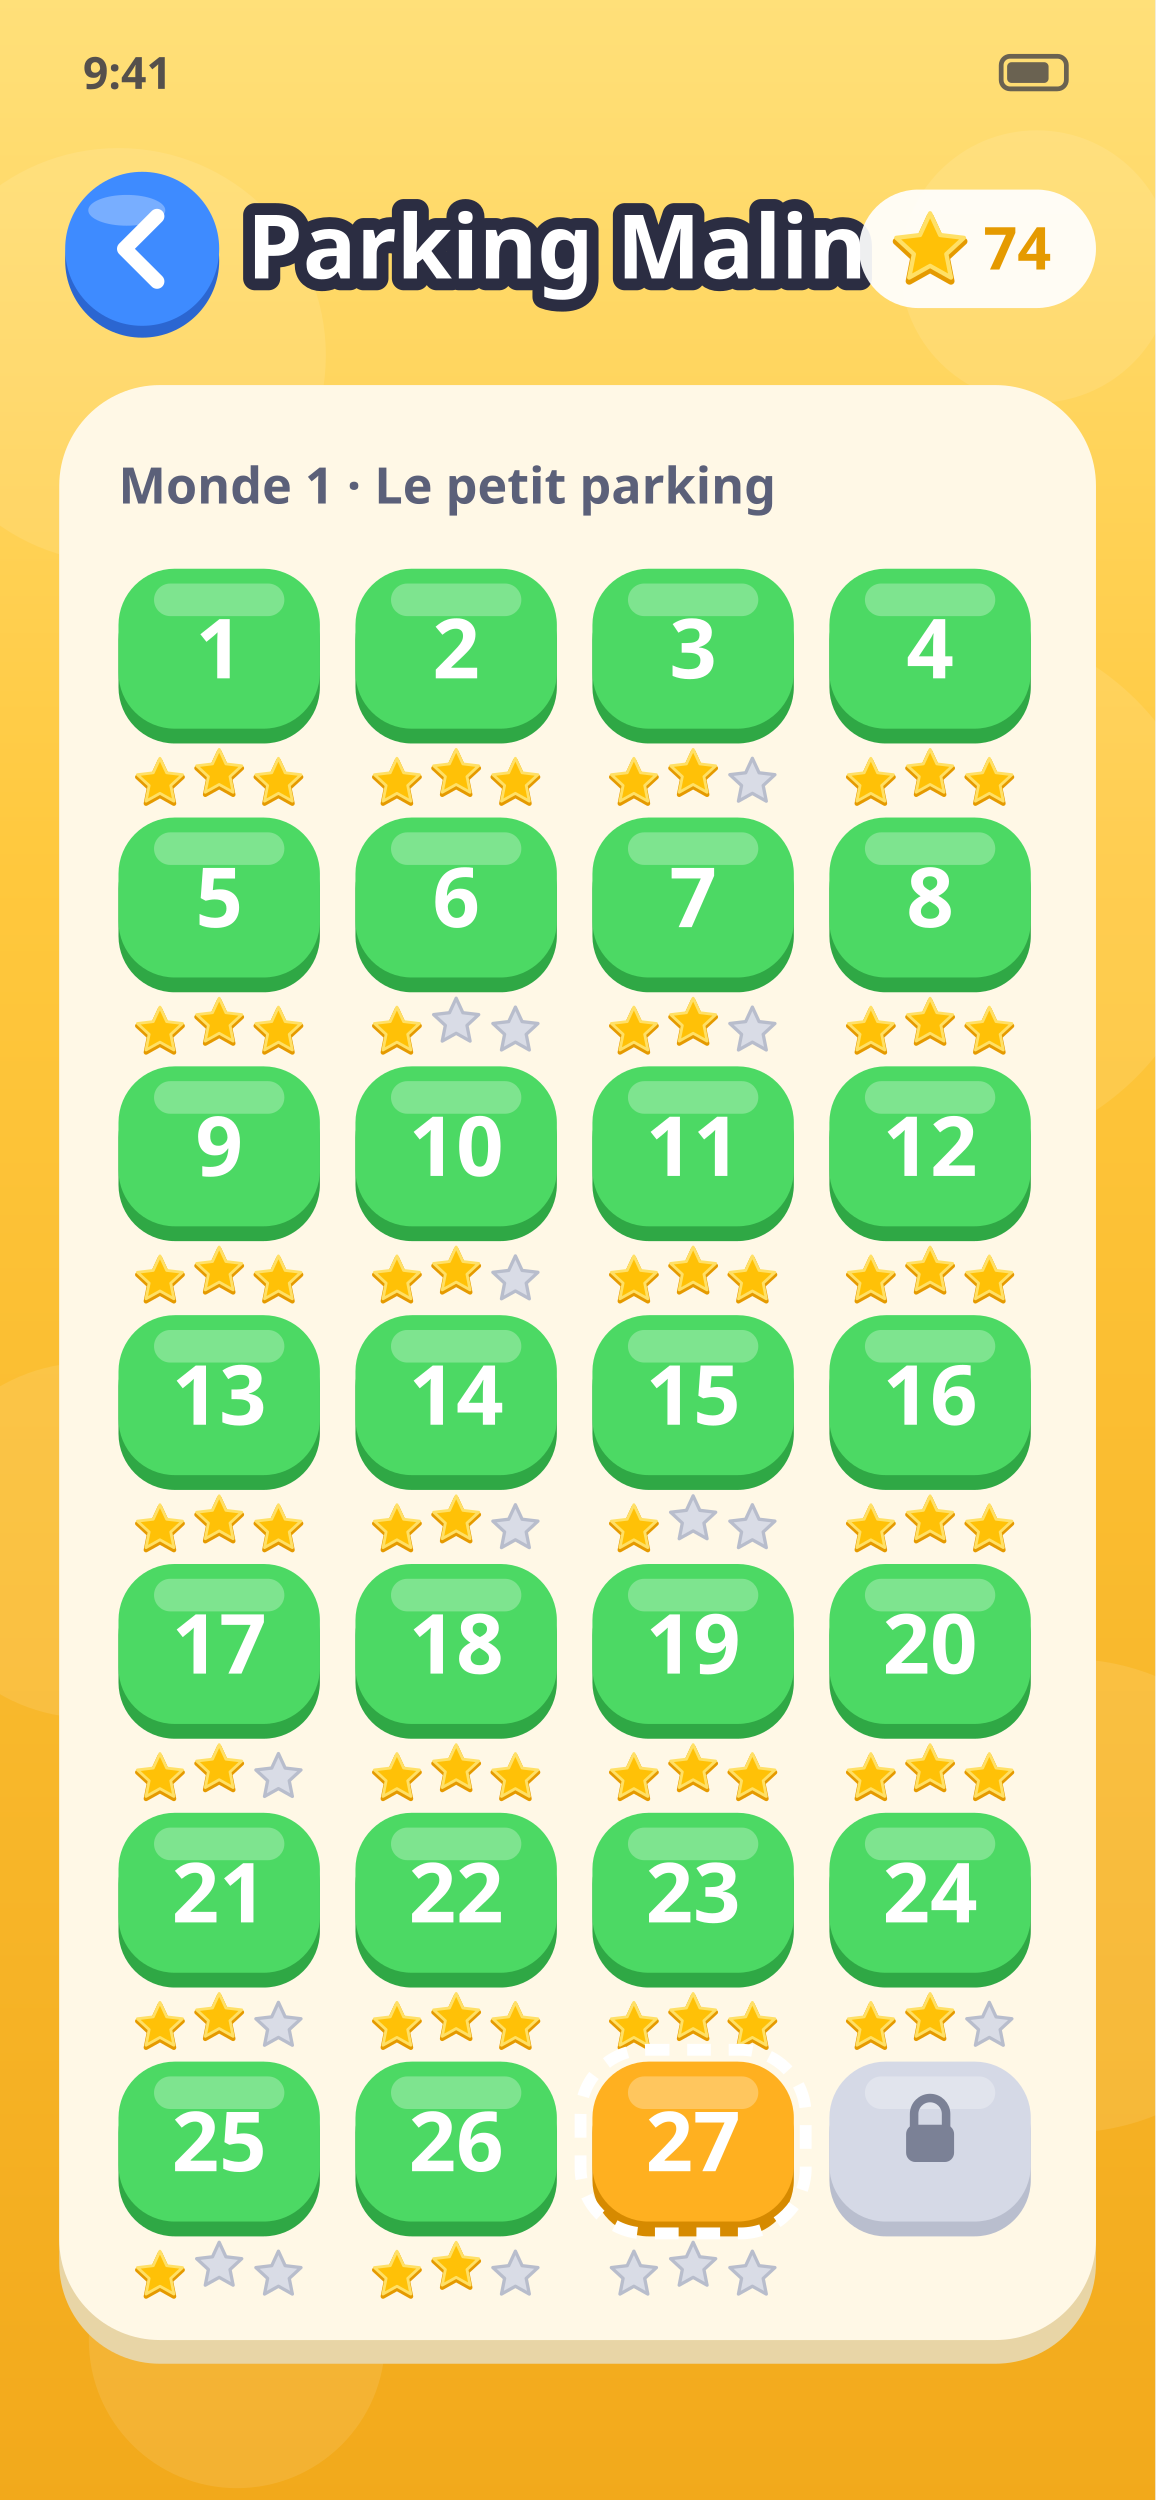
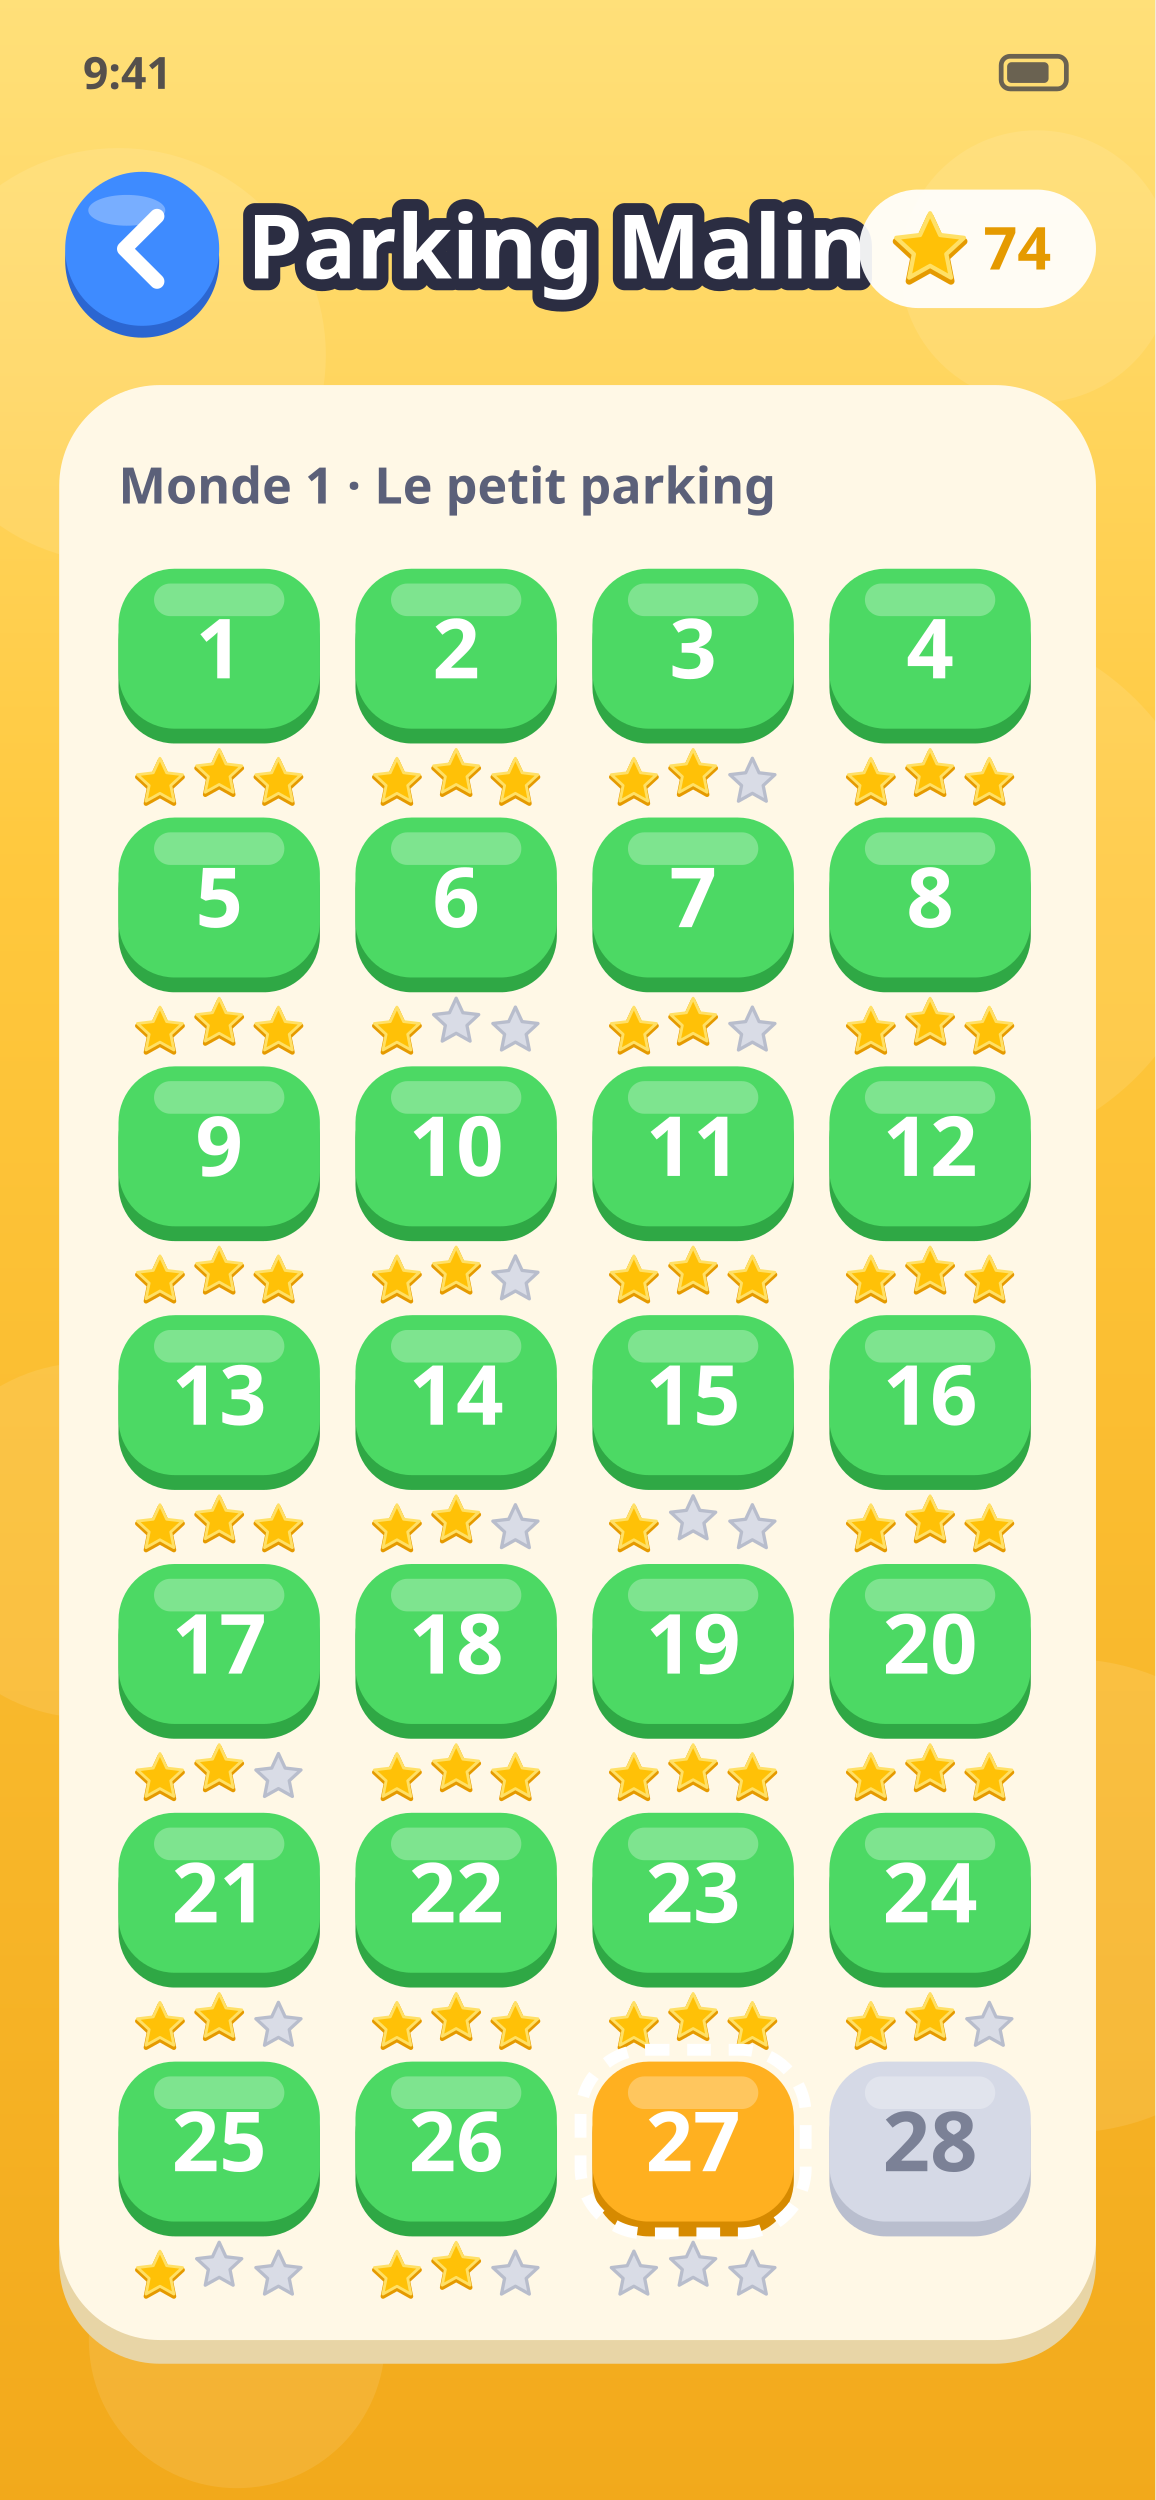
<svg xmlns="http://www.w3.org/2000/svg" viewBox="0 0 390 844" width="390" height="844">
  <style>@font-face{font-family:'Fredoka';src:url('../../android/app/src/main/res/font/fredoka.ttf');font-weight:300 700}</style>
  <defs>
    <linearGradient id="bg" x1="0" y1="0" x2="0" y2="1">
      <stop offset="0" stop-color="#FFE07A" />
      <stop offset="0.35" stop-color="#FFC83D" />
      <stop offset="1" stop-color="#F2A91B" />
    </linearGradient>
  </defs>
  <rect width="390" height="844" fill="url(#bg)" />
  <circle cx="40" cy="120" r="70" fill="#fff" opacity="0.1" />
  <circle cx="350" cy="90" r="46" fill="#fff" opacity="0.1" />
  <circle cx="320" cy="300" r="90" fill="#fff" opacity="0.1" />
  <circle cx="30" cy="520" r="60" fill="#fff" opacity="0.1" />
  <circle cx="360" cy="640" r="80" fill="#fff" opacity="0.1" />
  <circle cx="80" cy="790" r="50" fill="#fff" opacity="0.1" />
  <circle cx="48" cy="88" r="26" fill="#2B66D1" />
  <circle cx="48" cy="84" r="26" fill="#3E8BFF" />
  <ellipse cx="42.8" cy="71" rx="13" ry="5.2" fill="#fff" opacity="0.3" />
  <path d="M 53 73 L 42 84 L 53 95" fill="none" stroke="#fff" stroke-width="5" stroke-linecap="round" stroke-linejoin="round" />
  <text x="188" y="94" font-family="Fredoka, sans-serif" font-size="30" font-weight="700" fill="#fff" text-anchor="middle" opacity="1" letter-spacing="0" stroke="#2B2D42" stroke-width="8" stroke-linejoin="round" paint-order="stroke">Parking Malin</text>
  <rect x="290" y="64" width="80" height="40" rx="20" fill="#fff" opacity="0.92" />
  <polygon points="314,73.2 317.39,80.54 325.41,81.49 319.48,86.98 321.05,94.91 314,90.96 306.95,94.91 308.52,86.98 302.59,81.49 310.61,80.54" fill="#E59A00" stroke="#E59A00" stroke-width="2.4" stroke-linejoin="round" />
  <polygon points="314,72 317.39,79.34 325.41,80.29 319.48,85.78 321.05,93.71 314,89.76 306.95,93.71 308.52,85.78 302.59,80.29 310.61,79.34" fill="#FFC107" stroke="#FFE066" stroke-width="1.44" stroke-linejoin="round" />
  <text x="332" y="91" font-family="Fredoka, sans-serif" font-size="20" font-weight="700" fill="#E59A00" text-anchor="start" opacity="1" letter-spacing="0">74</text>
  <rect x="20" y="138" width="350" height="660" rx="34" fill="#E8D5A6" />
  <rect x="20" y="130" width="350" height="660" rx="34" fill="#FFF8E6" />
  <text x="40" y="170" font-family="Fredoka, sans-serif" font-size="17" font-weight="600" fill="#5B6079" text-anchor="start" opacity="1" letter-spacing="0">Monde 1 · Le petit parking</text>
  <rect x="40" y="197" width="68" height="54" rx="19" fill="#2FA845" />
  <rect x="40" y="192" width="68" height="54" rx="19" fill="#4CD964" />
  <rect x="52" y="197" width="44" height="11" rx="5.5" fill="#fff" opacity="0.28" />
  <text x="74" y="229" font-family="Fredoka, sans-serif" font-size="28" font-weight="700" fill="#fff" text-anchor="middle" opacity="1" letter-spacing="0">1</text>
  <polygon points="54,256.8 56.26,261.69 61.61,262.33 57.65,265.99 58.7,271.27 54,268.64 49.3,271.27 50.35,265.99 46.39,262.33 51.74,261.69" fill="#E59A00" stroke="#E59A00" stroke-width="1.6" stroke-linejoin="round" />
  <polygon points="54,256 56.26,260.89 61.61,261.53 57.65,265.19 58.7,270.47 54,267.84 49.3,270.47 50.35,265.19 46.39,261.53 51.74,260.89" fill="#FFC107" stroke="#FFE066" stroke-width="0.96" stroke-linejoin="round" />
  <polygon points="74,253.8 76.26,258.69 81.61,259.33 77.65,262.99 78.7,268.27 74,265.64 69.3,268.27 70.35,262.99 66.39,259.33 71.74,258.69" fill="#E59A00" stroke="#E59A00" stroke-width="1.6" stroke-linejoin="round" />
  <polygon points="74,253 76.26,257.89 81.61,258.53 77.65,262.19 78.7,267.47 74,264.84 69.3,267.47 70.35,262.19 66.39,258.53 71.74,257.89" fill="#FFC107" stroke="#FFE066" stroke-width="0.96" stroke-linejoin="round" />
  <polygon points="94,256.8 96.26,261.69 101.61,262.33 97.65,265.99 98.7,271.27 94,268.64 89.3,271.27 90.35,265.99 86.39,262.33 91.74,261.69" fill="#E59A00" stroke="#E59A00" stroke-width="1.6" stroke-linejoin="round" />
  <polygon points="94,256 96.26,260.89 101.61,261.53 97.65,265.19 98.7,270.47 94,267.84 89.3,270.47 90.35,265.19 86.39,261.53 91.74,260.89" fill="#FFC107" stroke="#FFE066" stroke-width="0.96" stroke-linejoin="round" />
  <rect x="120" y="197" width="68" height="54" rx="19" fill="#2FA845" />
  <rect x="120" y="192" width="68" height="54" rx="19" fill="#4CD964" />
  <rect x="132" y="197" width="44" height="11" rx="5.5" fill="#fff" opacity="0.28" />
  <text x="154" y="229" font-family="Fredoka, sans-serif" font-size="28" font-weight="700" fill="#fff" text-anchor="middle" opacity="1" letter-spacing="0">2</text>
  <polygon points="134,256.8 136.26,261.69 141.61,262.33 137.65,265.99 138.7,271.27 134,268.64 129.3,271.27 130.35,265.99 126.39,262.33 131.74,261.69" fill="#E59A00" stroke="#E59A00" stroke-width="1.6" stroke-linejoin="round" />
  <polygon points="134,256 136.26,260.89 141.61,261.53 137.65,265.19 138.7,270.47 134,267.84 129.3,270.47 130.35,265.19 126.39,261.53 131.74,260.89" fill="#FFC107" stroke="#FFE066" stroke-width="0.96" stroke-linejoin="round" />
  <polygon points="154,253.8 156.26,258.69 161.61,259.33 157.65,262.99 158.7,268.27 154,265.64 149.3,268.27 150.35,262.99 146.39,259.33 151.74,258.69" fill="#E59A00" stroke="#E59A00" stroke-width="1.6" stroke-linejoin="round" />
  <polygon points="154,253 156.26,257.89 161.61,258.53 157.65,262.19 158.7,267.47 154,264.84 149.3,267.47 150.35,262.19 146.39,258.53 151.74,257.89" fill="#FFC107" stroke="#FFE066" stroke-width="0.96" stroke-linejoin="round" />
  <polygon points="174,256.8 176.26,261.69 181.61,262.33 177.65,265.99 178.7,271.27 174,268.64 169.3,271.27 170.35,265.99 166.39,262.33 171.74,261.69" fill="#E59A00" stroke="#E59A00" stroke-width="1.6" stroke-linejoin="round" />
  <polygon points="174,256 176.26,260.89 181.61,261.53 177.65,265.19 178.7,270.47 174,267.84 169.3,270.47 170.35,265.19 166.39,261.53 171.74,260.89" fill="#FFC107" stroke="#FFE066" stroke-width="0.96" stroke-linejoin="round" />
  <rect x="200" y="197" width="68" height="54" rx="19" fill="#2FA845" />
  <rect x="200" y="192" width="68" height="54" rx="19" fill="#4CD964" />
  <rect x="212" y="197" width="44" height="11" rx="5.5" fill="#fff" opacity="0.28" />
  <text x="234" y="229" font-family="Fredoka, sans-serif" font-size="28" font-weight="700" fill="#fff" text-anchor="middle" opacity="1" letter-spacing="0">3</text>
  <polygon points="214,256.8 216.26,261.69 221.61,262.33 217.65,265.99 218.7,271.27 214,268.64 209.3,271.27 210.35,265.99 206.39,262.33 211.74,261.69" fill="#E59A00" stroke="#E59A00" stroke-width="1.6" stroke-linejoin="round" />
  <polygon points="214,256 216.26,260.89 221.61,261.53 217.65,265.19 218.7,270.47 214,267.84 209.3,270.47 210.35,265.19 206.39,261.53 211.74,260.89" fill="#FFC107" stroke="#FFE066" stroke-width="0.96" stroke-linejoin="round" />
  <polygon points="234,253.8 236.26,258.69 241.61,259.33 237.65,262.99 238.7,268.27 234,265.64 229.3,268.27 230.35,262.99 226.39,259.33 231.74,258.69" fill="#E59A00" stroke="#E59A00" stroke-width="1.6" stroke-linejoin="round" />
  <polygon points="234,253 236.26,257.89 241.61,258.53 237.65,262.19 238.7,267.47 234,264.84 229.3,267.47 230.35,262.19 226.39,258.53 231.74,257.89" fill="#FFC107" stroke="#FFE066" stroke-width="0.96" stroke-linejoin="round" />
  <polygon points="254,256 256.26,260.89 261.61,261.53 257.65,265.19 258.7,270.47 254,267.84 249.3,270.47 250.35,265.19 246.39,261.53 251.74,260.89" fill="#D9DCE6" stroke="#B8BDCC" stroke-width="1.12" stroke-linejoin="round" />
  <rect x="280" y="197" width="68" height="54" rx="19" fill="#2FA845" />
  <rect x="280" y="192" width="68" height="54" rx="19" fill="#4CD964" />
  <rect x="292" y="197" width="44" height="11" rx="5.5" fill="#fff" opacity="0.28" />
  <text x="314" y="229" font-family="Fredoka, sans-serif" font-size="28" font-weight="700" fill="#fff" text-anchor="middle" opacity="1" letter-spacing="0">4</text>
  <polygon points="294,256.8 296.26,261.69 301.61,262.33 297.65,265.99 298.7,271.27 294,268.64 289.3,271.27 290.35,265.99 286.39,262.33 291.74,261.69" fill="#E59A00" stroke="#E59A00" stroke-width="1.6" stroke-linejoin="round" />
  <polygon points="294,256 296.26,260.89 301.61,261.53 297.65,265.19 298.7,270.47 294,267.84 289.3,270.47 290.35,265.19 286.39,261.53 291.74,260.89" fill="#FFC107" stroke="#FFE066" stroke-width="0.96" stroke-linejoin="round" />
  <polygon points="314,253.8 316.26,258.69 321.61,259.33 317.65,262.99 318.7,268.27 314,265.64 309.3,268.27 310.35,262.99 306.39,259.33 311.74,258.69" fill="#E59A00" stroke="#E59A00" stroke-width="1.6" stroke-linejoin="round" />
  <polygon points="314,253 316.26,257.89 321.61,258.53 317.65,262.19 318.7,267.47 314,264.84 309.3,267.47 310.35,262.19 306.39,258.53 311.74,257.89" fill="#FFC107" stroke="#FFE066" stroke-width="0.96" stroke-linejoin="round" />
  <polygon points="334,256.8 336.26,261.69 341.61,262.33 337.65,265.99 338.7,271.27 334,268.64 329.3,271.27 330.35,265.99 326.39,262.33 331.74,261.69" fill="#E59A00" stroke="#E59A00" stroke-width="1.6" stroke-linejoin="round" />
  <polygon points="334,256 336.26,260.89 341.61,261.53 337.65,265.19 338.7,270.47 334,267.84 329.3,270.47 330.35,265.19 326.39,261.53 331.74,260.89" fill="#FFC107" stroke="#FFE066" stroke-width="0.96" stroke-linejoin="round" />
  <rect x="40" y="281" width="68" height="54" rx="19" fill="#2FA845" />
  <rect x="40" y="276" width="68" height="54" rx="19" fill="#4CD964" />
  <rect x="52" y="281" width="44" height="11" rx="5.5" fill="#fff" opacity="0.28" />
  <text x="74" y="313" font-family="Fredoka, sans-serif" font-size="28" font-weight="700" fill="#fff" text-anchor="middle" opacity="1" letter-spacing="0">5</text>
  <polygon points="54,340.8 56.26,345.69 61.61,346.33 57.65,349.99 58.7,355.27 54,352.64 49.3,355.27 50.35,349.99 46.39,346.33 51.74,345.69" fill="#E59A00" stroke="#E59A00" stroke-width="1.6" stroke-linejoin="round" />
  <polygon points="54,340 56.26,344.89 61.61,345.53 57.65,349.19 58.7,354.47 54,351.84 49.3,354.47 50.35,349.19 46.39,345.53 51.74,344.89" fill="#FFC107" stroke="#FFE066" stroke-width="0.96" stroke-linejoin="round" />
  <polygon points="74,337.8 76.26,342.69 81.61,343.33 77.65,346.99 78.7,352.27 74,349.64 69.3,352.27 70.35,346.99 66.39,343.33 71.74,342.69" fill="#E59A00" stroke="#E59A00" stroke-width="1.6" stroke-linejoin="round" />
  <polygon points="74,337 76.26,341.89 81.61,342.53 77.65,346.19 78.7,351.47 74,348.84 69.3,351.47 70.35,346.19 66.39,342.53 71.74,341.89" fill="#FFC107" stroke="#FFE066" stroke-width="0.96" stroke-linejoin="round" />
  <polygon points="94,340.8 96.26,345.69 101.61,346.33 97.65,349.99 98.7,355.27 94,352.64 89.3,355.27 90.35,349.99 86.39,346.33 91.74,345.69" fill="#E59A00" stroke="#E59A00" stroke-width="1.6" stroke-linejoin="round" />
  <polygon points="94,340 96.26,344.89 101.61,345.53 97.65,349.19 98.7,354.47 94,351.84 89.3,354.47 90.35,349.19 86.39,345.53 91.74,344.89" fill="#FFC107" stroke="#FFE066" stroke-width="0.96" stroke-linejoin="round" />
  <rect x="120" y="281" width="68" height="54" rx="19" fill="#2FA845" />
  <rect x="120" y="276" width="68" height="54" rx="19" fill="#4CD964" />
  <rect x="132" y="281" width="44" height="11" rx="5.5" fill="#fff" opacity="0.28" />
  <text x="154" y="313" font-family="Fredoka, sans-serif" font-size="28" font-weight="700" fill="#fff" text-anchor="middle" opacity="1" letter-spacing="0">6</text>
  <polygon points="134,340.8 136.26,345.69 141.61,346.33 137.65,349.99 138.7,355.27 134,352.64 129.3,355.27 130.35,349.99 126.39,346.33 131.74,345.69" fill="#E59A00" stroke="#E59A00" stroke-width="1.6" stroke-linejoin="round" />
  <polygon points="134,340 136.26,344.89 141.61,345.53 137.65,349.19 138.7,354.47 134,351.84 129.3,354.47 130.35,349.19 126.39,345.53 131.74,344.89" fill="#FFC107" stroke="#FFE066" stroke-width="0.96" stroke-linejoin="round" />
  <polygon points="154,337 156.26,341.89 161.61,342.53 157.65,346.19 158.7,351.47 154,348.84 149.3,351.47 150.35,346.19 146.39,342.53 151.74,341.89" fill="#D9DCE6" stroke="#B8BDCC" stroke-width="1.12" stroke-linejoin="round" />
  <polygon points="174,340 176.26,344.89 181.61,345.53 177.65,349.19 178.7,354.47 174,351.84 169.3,354.47 170.35,349.19 166.39,345.53 171.74,344.89" fill="#D9DCE6" stroke="#B8BDCC" stroke-width="1.12" stroke-linejoin="round" />
  <rect x="200" y="281" width="68" height="54" rx="19" fill="#2FA845" />
  <rect x="200" y="276" width="68" height="54" rx="19" fill="#4CD964" />
  <rect x="212" y="281" width="44" height="11" rx="5.5" fill="#fff" opacity="0.28" />
  <text x="234" y="313" font-family="Fredoka, sans-serif" font-size="28" font-weight="700" fill="#fff" text-anchor="middle" opacity="1" letter-spacing="0">7</text>
  <polygon points="214,340.8 216.26,345.69 221.61,346.33 217.65,349.99 218.7,355.27 214,352.64 209.3,355.27 210.35,349.99 206.39,346.33 211.74,345.69" fill="#E59A00" stroke="#E59A00" stroke-width="1.6" stroke-linejoin="round" />
  <polygon points="214,340 216.26,344.89 221.61,345.53 217.65,349.19 218.7,354.47 214,351.84 209.3,354.47 210.35,349.19 206.39,345.53 211.74,344.89" fill="#FFC107" stroke="#FFE066" stroke-width="0.96" stroke-linejoin="round" />
  <polygon points="234,337.8 236.26,342.69 241.61,343.33 237.65,346.99 238.7,352.27 234,349.64 229.3,352.27 230.35,346.99 226.39,343.33 231.74,342.69" fill="#E59A00" stroke="#E59A00" stroke-width="1.6" stroke-linejoin="round" />
  <polygon points="234,337 236.26,341.89 241.61,342.53 237.65,346.19 238.7,351.47 234,348.84 229.3,351.47 230.35,346.19 226.39,342.53 231.74,341.89" fill="#FFC107" stroke="#FFE066" stroke-width="0.96" stroke-linejoin="round" />
  <polygon points="254,340 256.26,344.89 261.61,345.53 257.65,349.19 258.7,354.47 254,351.84 249.3,354.47 250.35,349.19 246.39,345.53 251.74,344.89" fill="#D9DCE6" stroke="#B8BDCC" stroke-width="1.12" stroke-linejoin="round" />
  <rect x="280" y="281" width="68" height="54" rx="19" fill="#2FA845" />
  <rect x="280" y="276" width="68" height="54" rx="19" fill="#4CD964" />
  <rect x="292" y="281" width="44" height="11" rx="5.5" fill="#fff" opacity="0.28" />
  <text x="314" y="313" font-family="Fredoka, sans-serif" font-size="28" font-weight="700" fill="#fff" text-anchor="middle" opacity="1" letter-spacing="0">8</text>
  <polygon points="294,340.8 296.26,345.69 301.61,346.33 297.65,349.99 298.7,355.27 294,352.64 289.3,355.27 290.35,349.99 286.39,346.33 291.74,345.69" fill="#E59A00" stroke="#E59A00" stroke-width="1.6" stroke-linejoin="round" />
  <polygon points="294,340 296.26,344.89 301.61,345.53 297.65,349.19 298.7,354.47 294,351.84 289.3,354.47 290.35,349.19 286.39,345.53 291.74,344.89" fill="#FFC107" stroke="#FFE066" stroke-width="0.96" stroke-linejoin="round" />
  <polygon points="314,337.8 316.26,342.69 321.61,343.33 317.65,346.99 318.7,352.27 314,349.64 309.3,352.27 310.35,346.99 306.39,343.33 311.74,342.69" fill="#E59A00" stroke="#E59A00" stroke-width="1.6" stroke-linejoin="round" />
  <polygon points="314,337 316.26,341.89 321.61,342.53 317.65,346.19 318.7,351.47 314,348.84 309.3,351.47 310.35,346.19 306.39,342.53 311.74,341.89" fill="#FFC107" stroke="#FFE066" stroke-width="0.96" stroke-linejoin="round" />
  <polygon points="334,340.8 336.26,345.69 341.61,346.33 337.65,349.99 338.7,355.27 334,352.64 329.3,355.27 330.35,349.99 326.39,346.33 331.74,345.69" fill="#E59A00" stroke="#E59A00" stroke-width="1.6" stroke-linejoin="round" />
  <polygon points="334,340 336.26,344.89 341.61,345.53 337.65,349.19 338.7,354.47 334,351.84 329.3,354.47 330.35,349.19 326.39,345.53 331.74,344.89" fill="#FFC107" stroke="#FFE066" stroke-width="0.96" stroke-linejoin="round" />
  <rect x="40" y="365" width="68" height="54" rx="19" fill="#2FA845" />
  <rect x="40" y="360" width="68" height="54" rx="19" fill="#4CD964" />
  <rect x="52" y="365" width="44" height="11" rx="5.5" fill="#fff" opacity="0.28" />
  <text x="74" y="397" font-family="Fredoka, sans-serif" font-size="28" font-weight="700" fill="#fff" text-anchor="middle" opacity="1" letter-spacing="0">9</text>
  <polygon points="54,424.8 56.26,429.69 61.61,430.33 57.65,433.99 58.7,439.27 54,436.64 49.3,439.27 50.35,433.99 46.39,430.33 51.74,429.69" fill="#E59A00" stroke="#E59A00" stroke-width="1.6" stroke-linejoin="round" />
  <polygon points="54,424 56.26,428.89 61.61,429.53 57.65,433.19 58.7,438.47 54,435.84 49.3,438.47 50.35,433.19 46.39,429.53 51.74,428.89" fill="#FFC107" stroke="#FFE066" stroke-width="0.96" stroke-linejoin="round" />
  <polygon points="74,421.8 76.26,426.69 81.61,427.33 77.65,430.99 78.7,436.27 74,433.64 69.3,436.27 70.35,430.99 66.39,427.33 71.74,426.69" fill="#E59A00" stroke="#E59A00" stroke-width="1.6" stroke-linejoin="round" />
  <polygon points="74,421 76.26,425.89 81.61,426.53 77.65,430.19 78.7,435.47 74,432.84 69.3,435.47 70.35,430.19 66.39,426.53 71.74,425.89" fill="#FFC107" stroke="#FFE066" stroke-width="0.96" stroke-linejoin="round" />
  <polygon points="94,424.8 96.26,429.69 101.61,430.33 97.65,433.99 98.7,439.27 94,436.64 89.3,439.27 90.35,433.99 86.39,430.33 91.74,429.69" fill="#E59A00" stroke="#E59A00" stroke-width="1.6" stroke-linejoin="round" />
  <polygon points="94,424 96.26,428.89 101.61,429.53 97.65,433.19 98.7,438.47 94,435.84 89.3,438.47 90.35,433.19 86.39,429.53 91.74,428.89" fill="#FFC107" stroke="#FFE066" stroke-width="0.96" stroke-linejoin="round" />
  <rect x="120" y="365" width="68" height="54" rx="19" fill="#2FA845" />
  <rect x="120" y="360" width="68" height="54" rx="19" fill="#4CD964" />
  <rect x="132" y="365" width="44" height="11" rx="5.5" fill="#fff" opacity="0.28" />
  <text x="154" y="397" font-family="Fredoka, sans-serif" font-size="28" font-weight="700" fill="#fff" text-anchor="middle" opacity="1" letter-spacing="0">10</text>
  <polygon points="134,424.8 136.26,429.69 141.61,430.33 137.65,433.99 138.7,439.27 134,436.64 129.3,439.27 130.35,433.99 126.39,430.33 131.74,429.69" fill="#E59A00" stroke="#E59A00" stroke-width="1.6" stroke-linejoin="round" />
  <polygon points="134,424 136.26,428.89 141.61,429.53 137.65,433.19 138.7,438.47 134,435.84 129.3,438.47 130.35,433.19 126.39,429.53 131.74,428.89" fill="#FFC107" stroke="#FFE066" stroke-width="0.96" stroke-linejoin="round" />
  <polygon points="154,421.8 156.26,426.69 161.61,427.33 157.65,430.99 158.7,436.27 154,433.64 149.3,436.27 150.35,430.99 146.39,427.33 151.74,426.69" fill="#E59A00" stroke="#E59A00" stroke-width="1.6" stroke-linejoin="round" />
  <polygon points="154,421 156.26,425.89 161.61,426.53 157.65,430.19 158.7,435.47 154,432.84 149.3,435.47 150.35,430.19 146.39,426.53 151.74,425.89" fill="#FFC107" stroke="#FFE066" stroke-width="0.96" stroke-linejoin="round" />
  <polygon points="174,424 176.26,428.89 181.61,429.53 177.65,433.19 178.7,438.47 174,435.84 169.3,438.47 170.35,433.19 166.39,429.53 171.74,428.89" fill="#D9DCE6" stroke="#B8BDCC" stroke-width="1.12" stroke-linejoin="round" />
  <rect x="200" y="365" width="68" height="54" rx="19" fill="#2FA845" />
  <rect x="200" y="360" width="68" height="54" rx="19" fill="#4CD964" />
  <rect x="212" y="365" width="44" height="11" rx="5.5" fill="#fff" opacity="0.28" />
  <text x="234" y="397" font-family="Fredoka, sans-serif" font-size="28" font-weight="700" fill="#fff" text-anchor="middle" opacity="1" letter-spacing="0">11</text>
  <polygon points="214,424.8 216.26,429.69 221.61,430.33 217.65,433.99 218.7,439.27 214,436.64 209.3,439.27 210.35,433.99 206.39,430.33 211.74,429.69" fill="#E59A00" stroke="#E59A00" stroke-width="1.6" stroke-linejoin="round" />
  <polygon points="214,424 216.26,428.89 221.61,429.53 217.65,433.19 218.7,438.47 214,435.84 209.3,438.47 210.35,433.19 206.39,429.53 211.74,428.89" fill="#FFC107" stroke="#FFE066" stroke-width="0.96" stroke-linejoin="round" />
  <polygon points="234,421.8 236.26,426.69 241.61,427.33 237.65,430.99 238.7,436.27 234,433.64 229.3,436.27 230.35,430.99 226.39,427.33 231.74,426.69" fill="#E59A00" stroke="#E59A00" stroke-width="1.6" stroke-linejoin="round" />
  <polygon points="234,421 236.26,425.89 241.61,426.53 237.65,430.19 238.7,435.47 234,432.84 229.3,435.47 230.35,430.19 226.39,426.53 231.74,425.89" fill="#FFC107" stroke="#FFE066" stroke-width="0.96" stroke-linejoin="round" />
  <polygon points="254,424.8 256.26,429.69 261.61,430.33 257.65,433.99 258.7,439.27 254,436.64 249.3,439.27 250.35,433.99 246.39,430.33 251.74,429.69" fill="#E59A00" stroke="#E59A00" stroke-width="1.6" stroke-linejoin="round" />
  <polygon points="254,424 256.26,428.89 261.61,429.53 257.65,433.19 258.7,438.47 254,435.84 249.3,438.47 250.35,433.19 246.39,429.53 251.74,428.89" fill="#FFC107" stroke="#FFE066" stroke-width="0.96" stroke-linejoin="round" />
  <rect x="280" y="365" width="68" height="54" rx="19" fill="#2FA845" />
  <rect x="280" y="360" width="68" height="54" rx="19" fill="#4CD964" />
  <rect x="292" y="365" width="44" height="11" rx="5.5" fill="#fff" opacity="0.28" />
  <text x="314" y="397" font-family="Fredoka, sans-serif" font-size="28" font-weight="700" fill="#fff" text-anchor="middle" opacity="1" letter-spacing="0">12</text>
  <polygon points="294,424.8 296.26,429.69 301.61,430.33 297.65,433.99 298.7,439.27 294,436.64 289.3,439.27 290.35,433.99 286.39,430.33 291.74,429.69" fill="#E59A00" stroke="#E59A00" stroke-width="1.6" stroke-linejoin="round" />
  <polygon points="294,424 296.26,428.89 301.61,429.53 297.65,433.19 298.7,438.47 294,435.84 289.3,438.47 290.35,433.19 286.39,429.53 291.74,428.89" fill="#FFC107" stroke="#FFE066" stroke-width="0.96" stroke-linejoin="round" />
  <polygon points="314,421.8 316.26,426.69 321.61,427.33 317.65,430.99 318.7,436.27 314,433.64 309.3,436.27 310.35,430.99 306.39,427.33 311.74,426.69" fill="#E59A00" stroke="#E59A00" stroke-width="1.6" stroke-linejoin="round" />
  <polygon points="314,421 316.26,425.89 321.61,426.53 317.65,430.19 318.7,435.47 314,432.84 309.3,435.47 310.35,430.19 306.39,426.53 311.74,425.89" fill="#FFC107" stroke="#FFE066" stroke-width="0.96" stroke-linejoin="round" />
  <polygon points="334,424.8 336.26,429.69 341.61,430.33 337.65,433.99 338.7,439.27 334,436.64 329.3,439.27 330.35,433.99 326.39,430.33 331.74,429.69" fill="#E59A00" stroke="#E59A00" stroke-width="1.6" stroke-linejoin="round" />
  <polygon points="334,424 336.26,428.89 341.61,429.53 337.65,433.19 338.7,438.47 334,435.84 329.3,438.47 330.35,433.19 326.39,429.53 331.74,428.89" fill="#FFC107" stroke="#FFE066" stroke-width="0.96" stroke-linejoin="round" />
  <rect x="40" y="449" width="68" height="54" rx="19" fill="#2FA845" />
  <rect x="40" y="444" width="68" height="54" rx="19" fill="#4CD964" />
  <rect x="52" y="449" width="44" height="11" rx="5.5" fill="#fff" opacity="0.28" />
  <text x="74" y="481" font-family="Fredoka, sans-serif" font-size="28" font-weight="700" fill="#fff" text-anchor="middle" opacity="1" letter-spacing="0">13</text>
  <polygon points="54,508.8 56.26,513.69 61.61,514.33 57.65,517.99 58.7,523.27 54,520.64 49.3,523.27 50.35,517.99 46.39,514.33 51.74,513.69" fill="#E59A00" stroke="#E59A00" stroke-width="1.6" stroke-linejoin="round" />
  <polygon points="54,508 56.26,512.89 61.61,513.53 57.65,517.19 58.7,522.47 54,519.84 49.3,522.47 50.35,517.19 46.39,513.53 51.74,512.89" fill="#FFC107" stroke="#FFE066" stroke-width="0.96" stroke-linejoin="round" />
  <polygon points="74,505.8 76.26,510.69 81.61,511.33 77.65,514.99 78.7,520.27 74,517.64 69.3,520.27 70.35,514.99 66.39,511.33 71.74,510.69" fill="#E59A00" stroke="#E59A00" stroke-width="1.6" stroke-linejoin="round" />
  <polygon points="74,505 76.26,509.89 81.61,510.53 77.65,514.19 78.7,519.47 74,516.84 69.3,519.47 70.35,514.19 66.39,510.53 71.74,509.89" fill="#FFC107" stroke="#FFE066" stroke-width="0.96" stroke-linejoin="round" />
  <polygon points="94,508.8 96.26,513.69 101.61,514.33 97.65,517.99 98.7,523.27 94,520.64 89.3,523.27 90.35,517.99 86.39,514.33 91.74,513.69" fill="#E59A00" stroke="#E59A00" stroke-width="1.6" stroke-linejoin="round" />
  <polygon points="94,508 96.26,512.89 101.61,513.53 97.65,517.19 98.7,522.47 94,519.84 89.3,522.47 90.35,517.19 86.39,513.53 91.74,512.89" fill="#FFC107" stroke="#FFE066" stroke-width="0.96" stroke-linejoin="round" />
  <rect x="120" y="449" width="68" height="54" rx="19" fill="#2FA845" />
  <rect x="120" y="444" width="68" height="54" rx="19" fill="#4CD964" />
  <rect x="132" y="449" width="44" height="11" rx="5.5" fill="#fff" opacity="0.28" />
  <text x="154" y="481" font-family="Fredoka, sans-serif" font-size="28" font-weight="700" fill="#fff" text-anchor="middle" opacity="1" letter-spacing="0">14</text>
  <polygon points="134,508.8 136.26,513.69 141.61,514.33 137.65,517.99 138.7,523.27 134,520.64 129.3,523.27 130.35,517.99 126.39,514.33 131.74,513.69" fill="#E59A00" stroke="#E59A00" stroke-width="1.6" stroke-linejoin="round" />
  <polygon points="134,508 136.26,512.89 141.61,513.53 137.65,517.19 138.7,522.47 134,519.84 129.3,522.47 130.35,517.19 126.39,513.53 131.74,512.89" fill="#FFC107" stroke="#FFE066" stroke-width="0.96" stroke-linejoin="round" />
  <polygon points="154,505.8 156.26,510.69 161.61,511.33 157.65,514.99 158.7,520.27 154,517.64 149.3,520.27 150.35,514.99 146.39,511.33 151.74,510.69" fill="#E59A00" stroke="#E59A00" stroke-width="1.6" stroke-linejoin="round" />
  <polygon points="154,505 156.26,509.89 161.61,510.53 157.65,514.19 158.7,519.47 154,516.84 149.3,519.47 150.35,514.19 146.39,510.53 151.74,509.89" fill="#FFC107" stroke="#FFE066" stroke-width="0.96" stroke-linejoin="round" />
  <polygon points="174,508 176.26,512.89 181.61,513.53 177.65,517.19 178.7,522.47 174,519.84 169.3,522.47 170.35,517.19 166.39,513.53 171.74,512.89" fill="#D9DCE6" stroke="#B8BDCC" stroke-width="1.12" stroke-linejoin="round" />
  <rect x="200" y="449" width="68" height="54" rx="19" fill="#2FA845" />
  <rect x="200" y="444" width="68" height="54" rx="19" fill="#4CD964" />
  <rect x="212" y="449" width="44" height="11" rx="5.5" fill="#fff" opacity="0.28" />
  <text x="234" y="481" font-family="Fredoka, sans-serif" font-size="28" font-weight="700" fill="#fff" text-anchor="middle" opacity="1" letter-spacing="0">15</text>
  <polygon points="214,508.8 216.26,513.69 221.61,514.33 217.65,517.99 218.7,523.27 214,520.64 209.3,523.27 210.35,517.99 206.39,514.33 211.74,513.69" fill="#E59A00" stroke="#E59A00" stroke-width="1.6" stroke-linejoin="round" />
  <polygon points="214,508 216.26,512.89 221.61,513.53 217.65,517.19 218.7,522.47 214,519.84 209.3,522.47 210.35,517.19 206.39,513.53 211.74,512.89" fill="#FFC107" stroke="#FFE066" stroke-width="0.96" stroke-linejoin="round" />
  <polygon points="234,505 236.26,509.89 241.61,510.53 237.65,514.19 238.7,519.47 234,516.84 229.3,519.47 230.35,514.19 226.39,510.53 231.74,509.89" fill="#D9DCE6" stroke="#B8BDCC" stroke-width="1.12" stroke-linejoin="round" />
  <polygon points="254,508 256.26,512.89 261.61,513.53 257.65,517.19 258.7,522.47 254,519.84 249.3,522.47 250.35,517.19 246.39,513.53 251.74,512.89" fill="#D9DCE6" stroke="#B8BDCC" stroke-width="1.12" stroke-linejoin="round" />
  <rect x="280" y="449" width="68" height="54" rx="19" fill="#2FA845" />
  <rect x="280" y="444" width="68" height="54" rx="19" fill="#4CD964" />
  <rect x="292" y="449" width="44" height="11" rx="5.5" fill="#fff" opacity="0.28" />
  <text x="314" y="481" font-family="Fredoka, sans-serif" font-size="28" font-weight="700" fill="#fff" text-anchor="middle" opacity="1" letter-spacing="0">16</text>
  <polygon points="294,508.8 296.26,513.69 301.61,514.33 297.65,517.99 298.7,523.27 294,520.64 289.3,523.27 290.35,517.99 286.39,514.33 291.74,513.69" fill="#E59A00" stroke="#E59A00" stroke-width="1.6" stroke-linejoin="round" />
  <polygon points="294,508 296.26,512.89 301.61,513.53 297.65,517.19 298.7,522.47 294,519.84 289.3,522.47 290.35,517.19 286.39,513.53 291.74,512.89" fill="#FFC107" stroke="#FFE066" stroke-width="0.96" stroke-linejoin="round" />
  <polygon points="314,505.8 316.26,510.69 321.61,511.33 317.65,514.99 318.7,520.27 314,517.64 309.3,520.27 310.35,514.99 306.39,511.33 311.74,510.69" fill="#E59A00" stroke="#E59A00" stroke-width="1.6" stroke-linejoin="round" />
  <polygon points="314,505 316.26,509.89 321.61,510.53 317.65,514.19 318.7,519.47 314,516.84 309.3,519.47 310.35,514.19 306.39,510.53 311.74,509.89" fill="#FFC107" stroke="#FFE066" stroke-width="0.96" stroke-linejoin="round" />
  <polygon points="334,508.8 336.26,513.69 341.61,514.33 337.65,517.99 338.7,523.27 334,520.64 329.3,523.27 330.35,517.99 326.39,514.33 331.74,513.69" fill="#E59A00" stroke="#E59A00" stroke-width="1.6" stroke-linejoin="round" />
  <polygon points="334,508 336.26,512.89 341.61,513.53 337.65,517.19 338.7,522.47 334,519.84 329.3,522.47 330.35,517.19 326.39,513.53 331.74,512.89" fill="#FFC107" stroke="#FFE066" stroke-width="0.96" stroke-linejoin="round" />
  <rect x="40" y="533" width="68" height="54" rx="19" fill="#2FA845" />
  <rect x="40" y="528" width="68" height="54" rx="19" fill="#4CD964" />
  <rect x="52" y="533" width="44" height="11" rx="5.5" fill="#fff" opacity="0.28" />
  <text x="74" y="565" font-family="Fredoka, sans-serif" font-size="28" font-weight="700" fill="#fff" text-anchor="middle" opacity="1" letter-spacing="0">17</text>
  <polygon points="54,592.8 56.26,597.69 61.61,598.33 57.65,601.99 58.7,607.27 54,604.64 49.3,607.27 50.35,601.99 46.39,598.33 51.74,597.69" fill="#E59A00" stroke="#E59A00" stroke-width="1.6" stroke-linejoin="round" />
  <polygon points="54,592 56.26,596.89 61.61,597.53 57.65,601.19 58.7,606.47 54,603.84 49.3,606.47 50.35,601.19 46.39,597.53 51.74,596.89" fill="#FFC107" stroke="#FFE066" stroke-width="0.96" stroke-linejoin="round" />
  <polygon points="74,589.8 76.26,594.69 81.61,595.33 77.65,598.99 78.7,604.27 74,601.64 69.3,604.27 70.35,598.99 66.39,595.33 71.74,594.69" fill="#E59A00" stroke="#E59A00" stroke-width="1.6" stroke-linejoin="round" />
  <polygon points="74,589 76.26,593.89 81.61,594.53 77.65,598.19 78.7,603.47 74,600.84 69.3,603.47 70.35,598.19 66.39,594.53 71.74,593.89" fill="#FFC107" stroke="#FFE066" stroke-width="0.96" stroke-linejoin="round" />
  <polygon points="94,592 96.26,596.89 101.61,597.53 97.65,601.19 98.7,606.47 94,603.84 89.3,606.47 90.35,601.19 86.39,597.53 91.74,596.89" fill="#D9DCE6" stroke="#B8BDCC" stroke-width="1.12" stroke-linejoin="round" />
  <rect x="120" y="533" width="68" height="54" rx="19" fill="#2FA845" />
  <rect x="120" y="528" width="68" height="54" rx="19" fill="#4CD964" />
  <rect x="132" y="533" width="44" height="11" rx="5.5" fill="#fff" opacity="0.28" />
  <text x="154" y="565" font-family="Fredoka, sans-serif" font-size="28" font-weight="700" fill="#fff" text-anchor="middle" opacity="1" letter-spacing="0">18</text>
  <polygon points="134,592.8 136.26,597.69 141.61,598.33 137.65,601.99 138.7,607.27 134,604.64 129.3,607.27 130.35,601.99 126.39,598.33 131.74,597.69" fill="#E59A00" stroke="#E59A00" stroke-width="1.6" stroke-linejoin="round" />
  <polygon points="134,592 136.26,596.89 141.61,597.53 137.65,601.19 138.7,606.47 134,603.84 129.3,606.47 130.35,601.19 126.39,597.53 131.74,596.89" fill="#FFC107" stroke="#FFE066" stroke-width="0.96" stroke-linejoin="round" />
  <polygon points="154,589.8 156.26,594.69 161.61,595.33 157.65,598.99 158.7,604.27 154,601.64 149.3,604.27 150.35,598.99 146.39,595.33 151.74,594.69" fill="#E59A00" stroke="#E59A00" stroke-width="1.6" stroke-linejoin="round" />
  <polygon points="154,589 156.26,593.89 161.61,594.53 157.65,598.19 158.7,603.47 154,600.84 149.3,603.47 150.35,598.19 146.39,594.53 151.74,593.89" fill="#FFC107" stroke="#FFE066" stroke-width="0.96" stroke-linejoin="round" />
  <polygon points="174,592.8 176.26,597.69 181.61,598.33 177.65,601.99 178.7,607.27 174,604.64 169.3,607.27 170.35,601.99 166.39,598.33 171.74,597.69" fill="#E59A00" stroke="#E59A00" stroke-width="1.6" stroke-linejoin="round" />
  <polygon points="174,592 176.26,596.89 181.61,597.53 177.65,601.19 178.7,606.47 174,603.84 169.3,606.47 170.35,601.19 166.39,597.53 171.74,596.89" fill="#FFC107" stroke="#FFE066" stroke-width="0.96" stroke-linejoin="round" />
  <rect x="200" y="533" width="68" height="54" rx="19" fill="#2FA845" />
  <rect x="200" y="528" width="68" height="54" rx="19" fill="#4CD964" />
  <rect x="212" y="533" width="44" height="11" rx="5.5" fill="#fff" opacity="0.28" />
  <text x="234" y="565" font-family="Fredoka, sans-serif" font-size="28" font-weight="700" fill="#fff" text-anchor="middle" opacity="1" letter-spacing="0">19</text>
  <polygon points="214,592.8 216.26,597.69 221.61,598.33 217.65,601.99 218.7,607.27 214,604.64 209.3,607.27 210.35,601.99 206.39,598.33 211.74,597.69" fill="#E59A00" stroke="#E59A00" stroke-width="1.6" stroke-linejoin="round" />
  <polygon points="214,592 216.26,596.89 221.61,597.53 217.65,601.19 218.7,606.47 214,603.84 209.3,606.47 210.35,601.19 206.39,597.53 211.74,596.89" fill="#FFC107" stroke="#FFE066" stroke-width="0.96" stroke-linejoin="round" />
  <polygon points="234,589.8 236.26,594.69 241.61,595.33 237.65,598.99 238.7,604.27 234,601.64 229.3,604.27 230.35,598.99 226.39,595.33 231.74,594.69" fill="#E59A00" stroke="#E59A00" stroke-width="1.6" stroke-linejoin="round" />
  <polygon points="234,589 236.26,593.89 241.61,594.53 237.65,598.19 238.7,603.47 234,600.84 229.3,603.47 230.35,598.19 226.39,594.53 231.74,593.89" fill="#FFC107" stroke="#FFE066" stroke-width="0.96" stroke-linejoin="round" />
  <polygon points="254,592.8 256.26,597.69 261.61,598.33 257.65,601.99 258.7,607.27 254,604.64 249.3,607.27 250.35,601.99 246.39,598.33 251.74,597.69" fill="#E59A00" stroke="#E59A00" stroke-width="1.6" stroke-linejoin="round" />
  <polygon points="254,592 256.26,596.89 261.61,597.53 257.65,601.19 258.7,606.47 254,603.84 249.3,606.47 250.35,601.19 246.39,597.53 251.74,596.89" fill="#FFC107" stroke="#FFE066" stroke-width="0.96" stroke-linejoin="round" />
  <rect x="280" y="533" width="68" height="54" rx="19" fill="#2FA845" />
  <rect x="280" y="528" width="68" height="54" rx="19" fill="#4CD964" />
  <rect x="292" y="533" width="44" height="11" rx="5.5" fill="#fff" opacity="0.28" />
  <text x="314" y="565" font-family="Fredoka, sans-serif" font-size="28" font-weight="700" fill="#fff" text-anchor="middle" opacity="1" letter-spacing="0">20</text>
  <polygon points="294,592.8 296.26,597.69 301.61,598.33 297.65,601.99 298.7,607.27 294,604.64 289.3,607.27 290.35,601.99 286.39,598.33 291.74,597.69" fill="#E59A00" stroke="#E59A00" stroke-width="1.6" stroke-linejoin="round" />
  <polygon points="294,592 296.26,596.89 301.61,597.53 297.65,601.19 298.7,606.47 294,603.84 289.3,606.47 290.35,601.19 286.39,597.53 291.74,596.89" fill="#FFC107" stroke="#FFE066" stroke-width="0.96" stroke-linejoin="round" />
  <polygon points="314,589.8 316.26,594.69 321.61,595.33 317.65,598.99 318.7,604.27 314,601.64 309.3,604.27 310.35,598.99 306.39,595.33 311.74,594.69" fill="#E59A00" stroke="#E59A00" stroke-width="1.6" stroke-linejoin="round" />
  <polygon points="314,589 316.26,593.89 321.61,594.53 317.65,598.19 318.7,603.47 314,600.84 309.3,603.47 310.35,598.19 306.39,594.53 311.74,593.89" fill="#FFC107" stroke="#FFE066" stroke-width="0.96" stroke-linejoin="round" />
  <polygon points="334,592.8 336.26,597.69 341.61,598.33 337.65,601.99 338.7,607.27 334,604.64 329.3,607.27 330.35,601.99 326.39,598.33 331.74,597.69" fill="#E59A00" stroke="#E59A00" stroke-width="1.6" stroke-linejoin="round" />
  <polygon points="334,592 336.26,596.89 341.61,597.53 337.65,601.19 338.7,606.47 334,603.84 329.3,606.47 330.35,601.19 326.39,597.53 331.74,596.89" fill="#FFC107" stroke="#FFE066" stroke-width="0.96" stroke-linejoin="round" />
  <rect x="40" y="617" width="68" height="54" rx="19" fill="#2FA845" />
  <rect x="40" y="612" width="68" height="54" rx="19" fill="#4CD964" />
  <rect x="52" y="617" width="44" height="11" rx="5.5" fill="#fff" opacity="0.28" />
  <text x="74" y="649" font-family="Fredoka, sans-serif" font-size="28" font-weight="700" fill="#fff" text-anchor="middle" opacity="1" letter-spacing="0">21</text>
  <polygon points="54,676.8 56.26,681.69 61.61,682.33 57.65,685.99 58.7,691.27 54,688.64 49.3,691.27 50.35,685.99 46.39,682.33 51.74,681.69" fill="#E59A00" stroke="#E59A00" stroke-width="1.6" stroke-linejoin="round" />
  <polygon points="54,676 56.26,680.89 61.61,681.53 57.65,685.19 58.7,690.47 54,687.84 49.3,690.47 50.35,685.19 46.39,681.53 51.74,680.89" fill="#FFC107" stroke="#FFE066" stroke-width="0.96" stroke-linejoin="round" />
  <polygon points="74,673.8 76.26,678.69 81.61,679.33 77.65,682.99 78.7,688.27 74,685.64 69.3,688.27 70.35,682.99 66.39,679.33 71.74,678.69" fill="#E59A00" stroke="#E59A00" stroke-width="1.6" stroke-linejoin="round" />
  <polygon points="74,673 76.26,677.89 81.61,678.53 77.65,682.19 78.7,687.47 74,684.84 69.3,687.47 70.35,682.19 66.39,678.53 71.74,677.89" fill="#FFC107" stroke="#FFE066" stroke-width="0.96" stroke-linejoin="round" />
  <polygon points="94,676 96.26,680.89 101.61,681.53 97.65,685.19 98.7,690.47 94,687.84 89.3,690.47 90.35,685.19 86.39,681.53 91.74,680.89" fill="#D9DCE6" stroke="#B8BDCC" stroke-width="1.12" stroke-linejoin="round" />
  <rect x="120" y="617" width="68" height="54" rx="19" fill="#2FA845" />
  <rect x="120" y="612" width="68" height="54" rx="19" fill="#4CD964" />
  <rect x="132" y="617" width="44" height="11" rx="5.5" fill="#fff" opacity="0.28" />
  <text x="154" y="649" font-family="Fredoka, sans-serif" font-size="28" font-weight="700" fill="#fff" text-anchor="middle" opacity="1" letter-spacing="0">22</text>
  <polygon points="134,676.8 136.26,681.69 141.61,682.33 137.65,685.99 138.7,691.27 134,688.64 129.3,691.27 130.35,685.99 126.39,682.33 131.74,681.69" fill="#E59A00" stroke="#E59A00" stroke-width="1.6" stroke-linejoin="round" />
  <polygon points="134,676 136.26,680.89 141.61,681.53 137.65,685.19 138.7,690.47 134,687.84 129.3,690.47 130.35,685.19 126.39,681.53 131.74,680.89" fill="#FFC107" stroke="#FFE066" stroke-width="0.96" stroke-linejoin="round" />
  <polygon points="154,673.8 156.26,678.69 161.61,679.33 157.65,682.99 158.7,688.27 154,685.64 149.3,688.27 150.35,682.99 146.39,679.33 151.74,678.69" fill="#E59A00" stroke="#E59A00" stroke-width="1.6" stroke-linejoin="round" />
  <polygon points="154,673 156.26,677.89 161.61,678.53 157.65,682.19 158.7,687.47 154,684.84 149.3,687.47 150.35,682.19 146.39,678.53 151.74,677.89" fill="#FFC107" stroke="#FFE066" stroke-width="0.96" stroke-linejoin="round" />
  <polygon points="174,676.8 176.26,681.69 181.61,682.33 177.65,685.99 178.7,691.27 174,688.64 169.3,691.27 170.35,685.99 166.39,682.33 171.74,681.69" fill="#E59A00" stroke="#E59A00" stroke-width="1.6" stroke-linejoin="round" />
  <polygon points="174,676 176.26,680.89 181.61,681.53 177.65,685.19 178.7,690.47 174,687.84 169.3,690.47 170.35,685.19 166.39,681.53 171.74,680.89" fill="#FFC107" stroke="#FFE066" stroke-width="0.96" stroke-linejoin="round" />
  <rect x="200" y="617" width="68" height="54" rx="19" fill="#2FA845" />
  <rect x="200" y="612" width="68" height="54" rx="19" fill="#4CD964" />
  <rect x="212" y="617" width="44" height="11" rx="5.5" fill="#fff" opacity="0.28" />
  <text x="234" y="649" font-family="Fredoka, sans-serif" font-size="28" font-weight="700" fill="#fff" text-anchor="middle" opacity="1" letter-spacing="0">23</text>
  <polygon points="214,676.8 216.26,681.69 221.61,682.33 217.65,685.99 218.7,691.27 214,688.64 209.3,691.27 210.35,685.99 206.39,682.33 211.74,681.69" fill="#E59A00" stroke="#E59A00" stroke-width="1.6" stroke-linejoin="round" />
  <polygon points="214,676 216.26,680.89 221.61,681.53 217.65,685.19 218.7,690.47 214,687.84 209.3,690.47 210.35,685.19 206.39,681.53 211.74,680.89" fill="#FFC107" stroke="#FFE066" stroke-width="0.96" stroke-linejoin="round" />
  <polygon points="234,673.8 236.26,678.69 241.61,679.33 237.65,682.99 238.7,688.27 234,685.64 229.3,688.27 230.35,682.99 226.39,679.33 231.74,678.69" fill="#E59A00" stroke="#E59A00" stroke-width="1.6" stroke-linejoin="round" />
  <polygon points="234,673 236.26,677.89 241.61,678.53 237.65,682.19 238.7,687.47 234,684.84 229.3,687.47 230.35,682.19 226.39,678.53 231.74,677.89" fill="#FFC107" stroke="#FFE066" stroke-width="0.96" stroke-linejoin="round" />
  <polygon points="254,676.8 256.26,681.69 261.61,682.33 257.65,685.99 258.7,691.27 254,688.64 249.3,691.27 250.35,685.99 246.39,682.33 251.74,681.69" fill="#E59A00" stroke="#E59A00" stroke-width="1.6" stroke-linejoin="round" />
  <polygon points="254,676 256.26,680.89 261.61,681.53 257.65,685.19 258.7,690.47 254,687.84 249.3,690.47 250.35,685.19 246.39,681.53 251.74,680.89" fill="#FFC107" stroke="#FFE066" stroke-width="0.96" stroke-linejoin="round" />
  <rect x="280" y="617" width="68" height="54" rx="19" fill="#2FA845" />
  <rect x="280" y="612" width="68" height="54" rx="19" fill="#4CD964" />
  <rect x="292" y="617" width="44" height="11" rx="5.5" fill="#fff" opacity="0.28" />
  <text x="314" y="649" font-family="Fredoka, sans-serif" font-size="28" font-weight="700" fill="#fff" text-anchor="middle" opacity="1" letter-spacing="0">24</text>
  <polygon points="294,676.8 296.26,681.69 301.61,682.33 297.65,685.99 298.7,691.27 294,688.64 289.3,691.27 290.35,685.99 286.39,682.33 291.74,681.69" fill="#E59A00" stroke="#E59A00" stroke-width="1.6" stroke-linejoin="round" />
  <polygon points="294,676 296.26,680.89 301.61,681.53 297.65,685.19 298.7,690.47 294,687.84 289.3,690.47 290.35,685.19 286.39,681.53 291.74,680.89" fill="#FFC107" stroke="#FFE066" stroke-width="0.96" stroke-linejoin="round" />
  <polygon points="314,673.8 316.26,678.69 321.61,679.33 317.65,682.99 318.7,688.27 314,685.64 309.3,688.27 310.35,682.99 306.39,679.33 311.74,678.69" fill="#E59A00" stroke="#E59A00" stroke-width="1.6" stroke-linejoin="round" />
  <polygon points="314,673 316.26,677.89 321.61,678.53 317.65,682.19 318.7,687.47 314,684.84 309.3,687.47 310.35,682.19 306.39,678.53 311.74,677.89" fill="#FFC107" stroke="#FFE066" stroke-width="0.96" stroke-linejoin="round" />
  <polygon points="334,676 336.26,680.89 341.61,681.53 337.65,685.19 338.7,690.47 334,687.84 329.3,690.47 330.35,685.19 326.39,681.53 331.74,680.89" fill="#D9DCE6" stroke="#B8BDCC" stroke-width="1.12" stroke-linejoin="round" />
  <rect x="40" y="701" width="68" height="54" rx="19" fill="#2FA845" />
  <rect x="40" y="696" width="68" height="54" rx="19" fill="#4CD964" />
  <rect x="52" y="701" width="44" height="11" rx="5.5" fill="#fff" opacity="0.28" />
  <text x="74" y="733" font-family="Fredoka, sans-serif" font-size="28" font-weight="700" fill="#fff" text-anchor="middle" opacity="1" letter-spacing="0">25</text>
  <polygon points="54,760.8 56.26,765.69 61.61,766.33 57.65,769.99 58.7,775.27 54,772.64 49.3,775.27 50.35,769.99 46.39,766.33 51.74,765.69" fill="#E59A00" stroke="#E59A00" stroke-width="1.6" stroke-linejoin="round" />
  <polygon points="54,760 56.26,764.89 61.61,765.53 57.65,769.19 58.7,774.47 54,771.84 49.3,774.47 50.35,769.19 46.39,765.53 51.74,764.89" fill="#FFC107" stroke="#FFE066" stroke-width="0.96" stroke-linejoin="round" />
  <polygon points="74,757 76.26,761.89 81.61,762.53 77.65,766.19 78.7,771.47 74,768.84 69.3,771.47 70.35,766.19 66.39,762.53 71.74,761.89" fill="#D9DCE6" stroke="#B8BDCC" stroke-width="1.12" stroke-linejoin="round" />
  <polygon points="94,760 96.26,764.89 101.61,765.53 97.65,769.19 98.7,774.47 94,771.84 89.3,774.47 90.35,769.19 86.39,765.53 91.74,764.89" fill="#D9DCE6" stroke="#B8BDCC" stroke-width="1.12" stroke-linejoin="round" />
  <rect x="120" y="701" width="68" height="54" rx="19" fill="#2FA845" />
  <rect x="120" y="696" width="68" height="54" rx="19" fill="#4CD964" />
  <rect x="132" y="701" width="44" height="11" rx="5.5" fill="#fff" opacity="0.28" />
  <text x="154" y="733" font-family="Fredoka, sans-serif" font-size="28" font-weight="700" fill="#fff" text-anchor="middle" opacity="1" letter-spacing="0">26</text>
  <polygon points="134,760.8 136.26,765.69 141.61,766.33 137.65,769.99 138.7,775.27 134,772.64 129.3,775.27 130.35,769.99 126.39,766.33 131.74,765.69" fill="#E59A00" stroke="#E59A00" stroke-width="1.6" stroke-linejoin="round" />
  <polygon points="134,760 136.26,764.89 141.61,765.53 137.65,769.19 138.7,774.47 134,771.84 129.3,774.47 130.35,769.19 126.39,765.53 131.74,764.89" fill="#FFC107" stroke="#FFE066" stroke-width="0.96" stroke-linejoin="round" />
  <polygon points="154,757.8 156.26,762.69 161.61,763.33 157.65,766.99 158.7,772.27 154,769.64 149.3,772.27 150.35,766.99 146.39,763.33 151.74,762.69" fill="#E59A00" stroke="#E59A00" stroke-width="1.6" stroke-linejoin="round" />
  <polygon points="154,757 156.26,761.89 161.61,762.53 157.65,766.19 158.7,771.47 154,768.84 149.3,771.47 150.35,766.19 146.39,762.53 151.74,761.89" fill="#FFC107" stroke="#FFE066" stroke-width="0.96" stroke-linejoin="round" />
  <polygon points="174,760 176.26,764.89 181.61,765.53 177.65,769.19 178.7,774.47 174,771.84 169.3,774.47 170.35,769.19 166.39,765.53 171.74,764.89" fill="#D9DCE6" stroke="#B8BDCC" stroke-width="1.12" stroke-linejoin="round" />
  <rect x="200" y="701" width="68" height="54" rx="19" fill="#D68A00" />
  <rect x="200" y="696" width="68" height="54" rx="19" fill="#FFB020" />
  <rect x="212" y="701" width="44" height="11" rx="5.5" fill="#fff" opacity="0.28" />
  <text x="234" y="733" font-family="Fredoka, sans-serif" font-size="28" font-weight="700" fill="#fff" text-anchor="middle" opacity="1" letter-spacing="0">27</text>
  <polygon points="214,760 216.26,764.89 221.61,765.53 217.65,769.19 218.7,774.47 214,771.84 209.3,774.47 210.35,769.19 206.39,765.53 211.74,764.89" fill="#D9DCE6" stroke="#B8BDCC" stroke-width="1.12" stroke-linejoin="round" />
  <polygon points="234,757 236.26,761.89 241.61,762.53 237.65,766.19 238.7,771.47 234,768.84 229.3,771.47 230.35,766.19 226.39,762.53 231.74,761.89" fill="#D9DCE6" stroke="#B8BDCC" stroke-width="1.12" stroke-linejoin="round" />
  <polygon points="254,760 256.26,764.89 261.61,765.53 257.65,769.19 258.7,774.47 254,771.84 249.3,774.47 250.35,769.19 246.39,765.53 251.74,764.89" fill="#D9DCE6" stroke="#B8BDCC" stroke-width="1.12" stroke-linejoin="round" />
  <rect x="196" y="692" width="76" height="62" rx="22" fill="none" stroke="#fff" stroke-width="4" stroke-dasharray="8 6" />
  <rect x="280" y="701" width="68" height="54" rx="19" fill="#B9BECE" />
  <rect x="280" y="696" width="68" height="54" rx="19" fill="#D5D9E6" />
  <rect x="292" y="701" width="44" height="11" rx="5.5" fill="#fff" opacity="0.28" />
-   <path d="M 308.6 718.2 V 713.7 a 5.4 5.4 0 0 1 10.8 0 V 718.2" fill="none" stroke="#7B8196" stroke-width="2.88" stroke-linecap="round" />
-   <rect x="305.9" y="717.3" width="16.2" height="12.6" rx="3.15" fill="#7B8196" />
+   <text x="314" y="733" font-family="Fredoka, sans-serif" font-size="28" font-weight="700" fill="#7B8196" text-anchor="middle" opacity="1" letter-spacing="0">28</text>
  <text x="28" y="30" font-family="Fredoka, sans-serif" font-size="15" font-weight="600" fill="#2B2D42" text-anchor="start" opacity="0.8" letter-spacing="0">9:41</text>
  <rect x="338" y="19" width="22" height="11" rx="3" fill="none" stroke="#2B2D42" stroke-width="1.6" opacity="0.7" />
  <rect x="340" y="21" width="14" height="7" rx="1.5" fill="#2B2D42" opacity="0.7" />
</svg>
